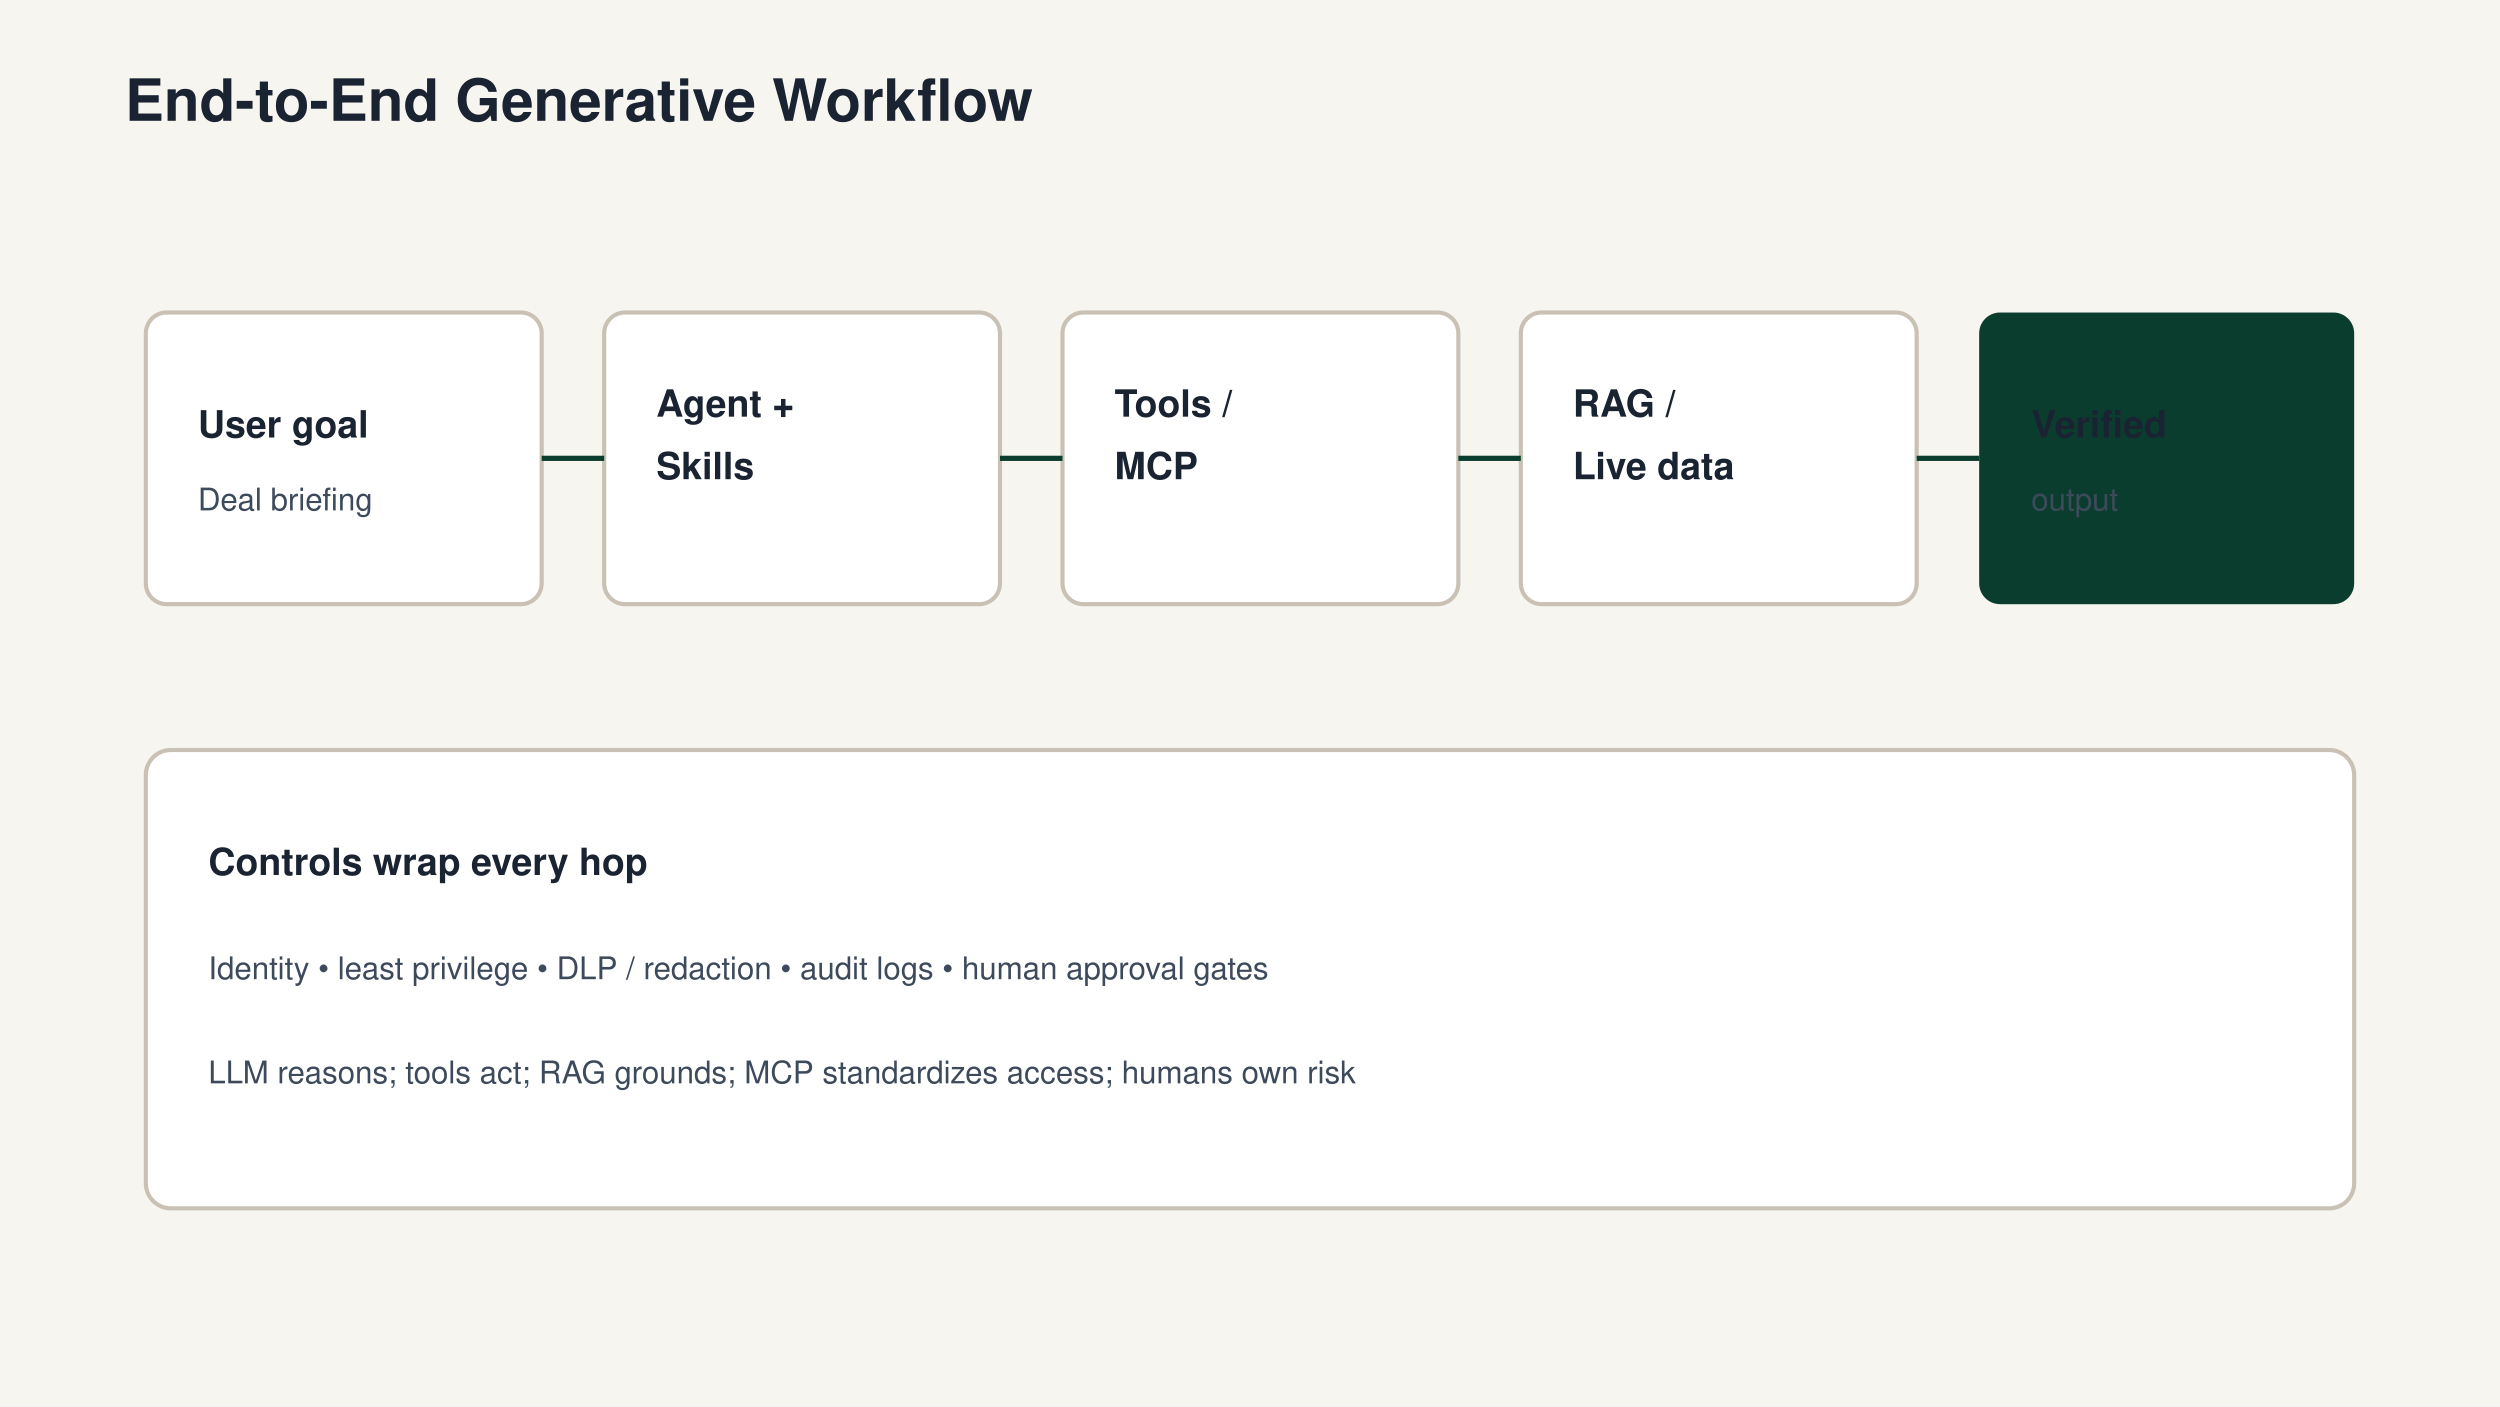
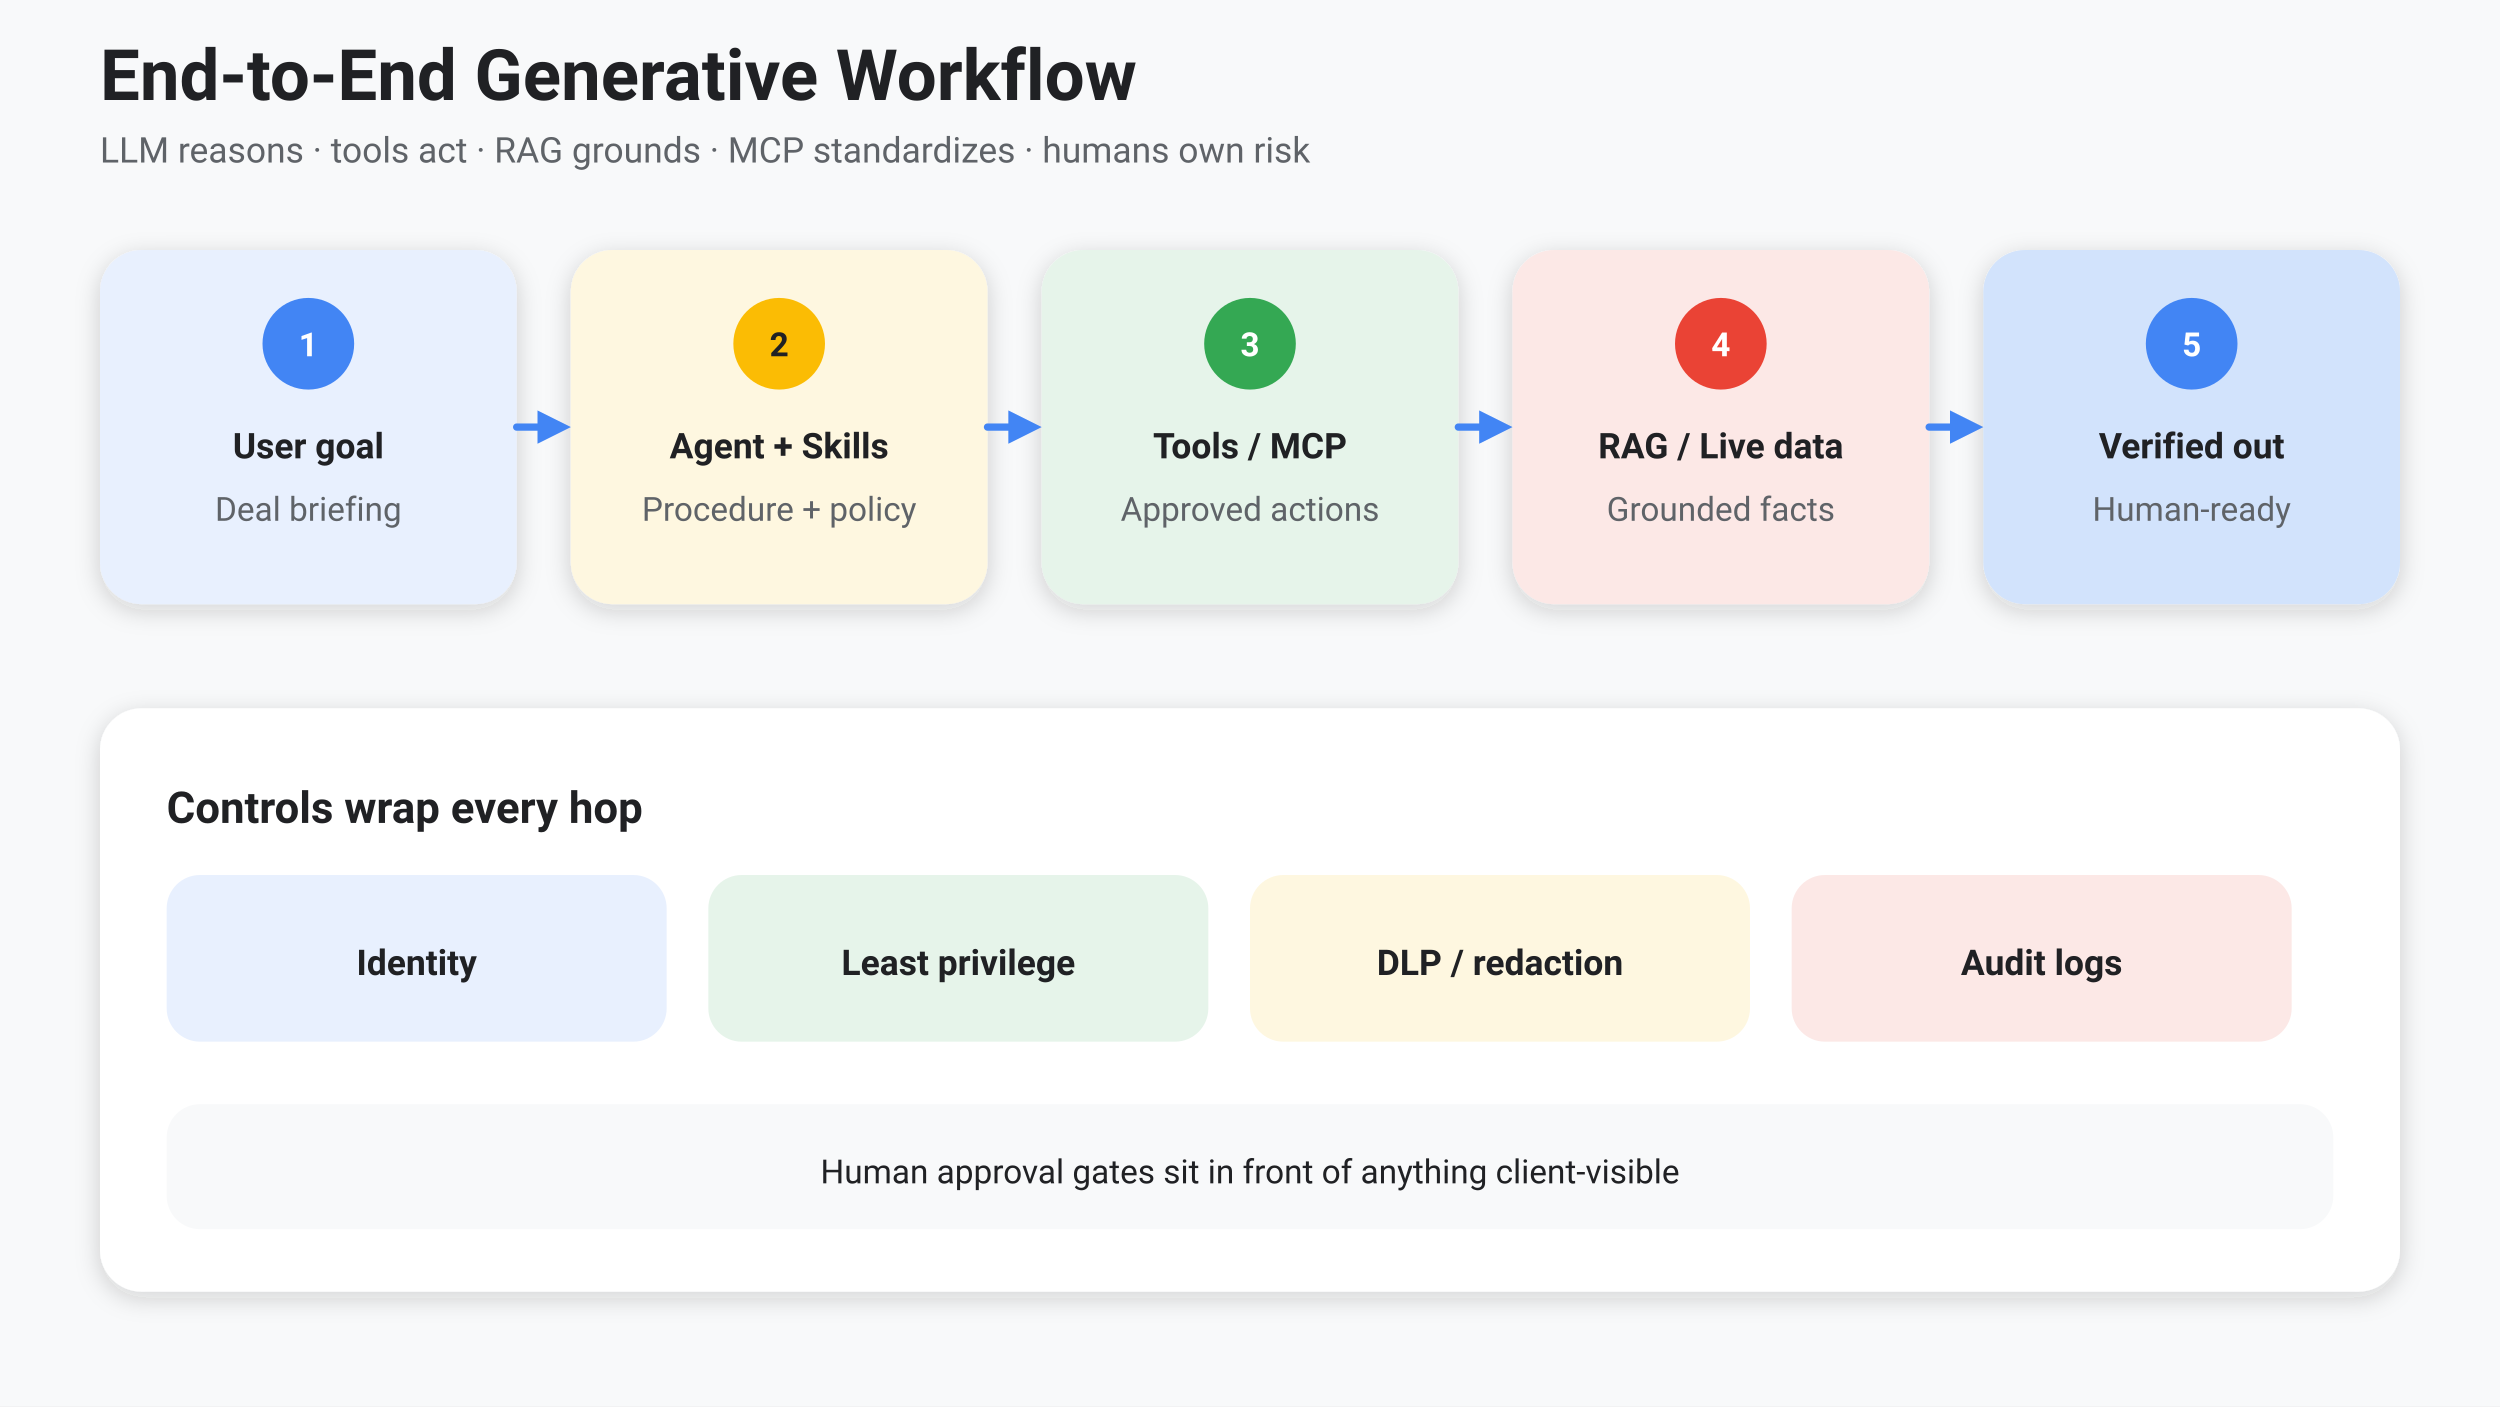
- <svg xmlns="http://www.w3.org/2000/svg" width="1200" height="675" viewBox="0 0 1200 675">
+ <svg xmlns="http://www.w3.org/2000/svg" width="1200" height="675" viewBox="0 0 1200 675" role="img">
  <defs>
-     <style>
-       .t { font-family: 'Segoe UI', Helvetica, Arial, sans-serif; fill: #1a2332; }
-       .h { font-size: 28px; font-weight: 700; }
-       .b { font-size: 18px; font-weight: 600; }
-       .s { font-size: 15px; fill: #3d4a5c; }
-       .w { fill: #f7f5f0; }
-       .card { fill: #ffffff; stroke: #c9c2b4; stroke-width: 2; }
-       .accent { fill: #0b3d2e; }
-       .accent2 { fill: #1e5a45; }
-       .muted { fill: #e8e4dc; }
-       .line { stroke: #0b3d2e; stroke-width: 2.5; fill: none; }
-       .arrow { fill: #0b3d2e; }
+     <filter id="elev1" x="-40%" y="-40%" width="180%" height="180%">
+       <feDropShadow dx="0" dy="1" stdDeviation="2" flood-color="#202124" flood-opacity="0.16" />
+     </filter>
+     <filter id="elev2" x="-40%" y="-40%" width="180%" height="180%">
+       <feDropShadow dx="0" dy="3" stdDeviation="6" flood-color="#202124" flood-opacity="0.18" />
+     </filter>
+     <style type="text/css">
+       .title { font-family: Roboto, 'Google Sans', 'Helvetica Neue', Arial, sans-serif; font-size: 34px; font-weight: 700; fill: #202124; }
+       .sub { font-family: Roboto, Arial, sans-serif; font-size: 17px; font-weight: 400; fill: #5F6368; }
+       .h2 { font-family: Roboto, 'Google Sans', Arial, sans-serif; font-size: 21px; font-weight: 700; fill: #202124; }
+       .h3 { font-family: Roboto, Arial, sans-serif; font-size: 17px; font-weight: 700; fill: #202124; }
+       .body { font-family: Roboto, Arial, sans-serif; font-size: 16px; font-weight: 400; fill: #5F6368; }
+       .body-ink { font-family: Roboto, Arial, sans-serif; font-size: 16px; font-weight: 400; fill: #202124; }
+       .label { font-family: Roboto, Arial, sans-serif; font-size: 12px; font-weight: 700; fill: #5F6368; letter-spacing: 1.2px; }
+       .chip { font-family: Roboto, Arial, sans-serif; font-size: 14px; font-weight: 600; }
+       .num { font-family: Roboto, Arial, sans-serif; font-size: 16px; font-weight: 700; fill: #FFFFFF; }
+       .num-dark { font-family: Roboto, Arial, sans-serif; font-size: 16px; font-weight: 700; fill: #202124; }
+       .on-dark { fill: #FFFFFF; }
    </style>
  </defs>
-   <rect width="1200" height="675" class="w" />
-   <text x="60" y="58" class="t h">End-to-End Generative Workflow</text>
-   <rect x="70" y="150" width="190" height="140" rx="10" class="card" />
-   <text x="95" y="210" class="t b">User goal</text>
-   <text x="95" y="245" class="t s">Deal briefing</text>
-   <rect x="290" y="150" width="190" height="140" rx="10" class="card" />
-   <text x="315" y="200" class="t b">Agent +</text>
-   <text x="315" y="230" class="t b">Skills</text>
-   <rect x="510" y="150" width="190" height="140" rx="10" class="card" />
-   <text x="535" y="200" class="t b">Tools /</text>
-   <text x="535" y="230" class="t b">MCP</text>
-   <rect x="730" y="150" width="190" height="140" rx="10" class="card" />
-   <text x="755" y="200" class="t b">RAG /</text>
-   <text x="755" y="230" class="t b">Live data</text>
-   <rect x="950" y="150" width="180" height="140" rx="10" fill="#0b3d2e" />
-   <text x="975" y="210" class="t b" fill="#f7f5f0">Verified</text>
-   <text x="975" y="245" class="t s" fill="#dce8e2">output</text>
-   <path d="M260 220 H290" class="line" />
-   <path d="M480 220 H510" class="line" />
-   <path d="M700 220 H730" class="line" />
-   <path d="M920 220 H950" class="line" />
-   <rect x="70" y="360" width="1060" height="220" rx="12" class="card" />
-   <text x="100" y="420" class="t b">Controls wrap every hop</text>
-   <text x="100" y="470" class="t s">Identity • least privilege • DLP / redaction • audit logs • human approval gates</text>
-   <text x="100" y="520" class="t s">LLM reasons; tools act; RAG grounds; MCP standardizes access; humans own risk</text>
+   <rect width="1200" height="675" fill="#F8F9FA" />
+   <text x="48" y="48" class="title">End-to-End Generative Workflow</text>
+   <text x="48" y="78" class="sub">LLM reasons · tools act · RAG grounds · MCP standardizes · humans own risk</text>
+   <rect x="48" y="120" width="200" height="170" rx="20" fill="#E8F0FE" filter="url(#elev2)" />
+   <circle cx="148" cy="165" r="22" fill="#4285F4" />
+   <text x="148" y="171" text-anchor="middle" class="num">1</text>
+   <text x="148" y="220" text-anchor="middle" class="h3">User goal</text>
+   <text x="148" y="250" text-anchor="middle" class="body">Deal briefing</text>
+   <rect x="274" y="120" width="200" height="170" rx="20" fill="#FEF7E0" filter="url(#elev2)" />
+   <circle cx="374" cy="165" r="22" fill="#FBBC04" />
+   <text x="374" y="171" text-anchor="middle" class="num-dark">2</text>
+   <text x="374" y="220" text-anchor="middle" class="h3">Agent + Skills</text>
+   <text x="374" y="250" text-anchor="middle" class="body">Procedure + policy</text>
+   <rect x="500" y="120" width="200" height="170" rx="20" fill="#E6F4EA" filter="url(#elev2)" />
+   <circle cx="600" cy="165" r="22" fill="#34A853" />
+   <text x="600" y="171" text-anchor="middle" class="num">3</text>
+   <text x="600" y="220" text-anchor="middle" class="h3">Tools / MCP</text>
+   <text x="600" y="250" text-anchor="middle" class="body">Approved actions</text>
+   <rect x="726" y="120" width="200" height="170" rx="20" fill="#FCE8E6" filter="url(#elev2)" />
+   <circle cx="826" cy="165" r="22" fill="#EA4335" />
+   <text x="826" y="171" text-anchor="middle" class="num">4</text>
+   <text x="826" y="220" text-anchor="middle" class="h3">RAG / Live data</text>
+   <text x="826" y="250" text-anchor="middle" class="body">Grounded facts</text>
+   <rect x="952" y="120" width="200" height="170" rx="20" fill="#D2E3FC" filter="url(#elev2)" />
+   <circle cx="1052" cy="165" r="22" fill="#4285F4" />
+   <text x="1052" y="171" text-anchor="middle" class="num">5</text>
+   <text x="1052" y="220" text-anchor="middle" class="h3">Verified out</text>
+   <text x="1052" y="250" text-anchor="middle" class="body">Human-ready</text>
+   <line x1="248" y1="205" x2="262" y2="205" stroke="#4285F4" stroke-width="3.5" stroke-linecap="round" />
+   <polygon points="274,205 258,197 258,213" fill="#4285F4" />
+   <line x1="474" y1="205" x2="488" y2="205" stroke="#4285F4" stroke-width="3.5" stroke-linecap="round" />
+   <polygon points="500,205 484,197 484,213" fill="#4285F4" />
+   <line x1="700" y1="205" x2="714" y2="205" stroke="#4285F4" stroke-width="3.5" stroke-linecap="round" />
+   <polygon points="726,205 710,197 710,213" fill="#4285F4" />
+   <line x1="926" y1="205" x2="940" y2="205" stroke="#4285F4" stroke-width="3.5" stroke-linecap="round" />
+   <polygon points="952,205 936,197 936,213" fill="#4285F4" />
+   <rect x="48" y="340" width="1104" height="280" rx="20" fill="#FFFFFF" filter="url(#elev2)" />
+   <text x="80" y="395" class="h2">Controls wrap every hop</text>
+   <rect x="80" y="420" width="240" height="80" rx="16" fill="#E8F0FE" />
+   <text x="200" y="468" text-anchor="middle" class="h3" fill="#4285F4">Identity</text>
+   <rect x="340" y="420" width="240" height="80" rx="16" fill="#E6F4EA" />
+   <text x="460" y="468" text-anchor="middle" class="h3" fill="#34A853">Least privilege</text>
+   <rect x="600" y="420" width="240" height="80" rx="16" fill="#FEF7E0" />
+   <text x="720" y="468" text-anchor="middle" class="h3" fill="#202124">DLP / redaction</text>
+   <rect x="860" y="420" width="240" height="80" rx="16" fill="#FCE8E6" />
+   <text x="980" y="468" text-anchor="middle" class="h3" fill="#EA4335">Audit logs</text>
+   <rect x="80" y="530" width="1040" height="60" rx="16" fill="#F8F9FA" />
+   <text x="600" y="568" text-anchor="middle" class="body-ink" font-size="17">Human approval gates sit in front of anything client-visible</text>
</svg>
